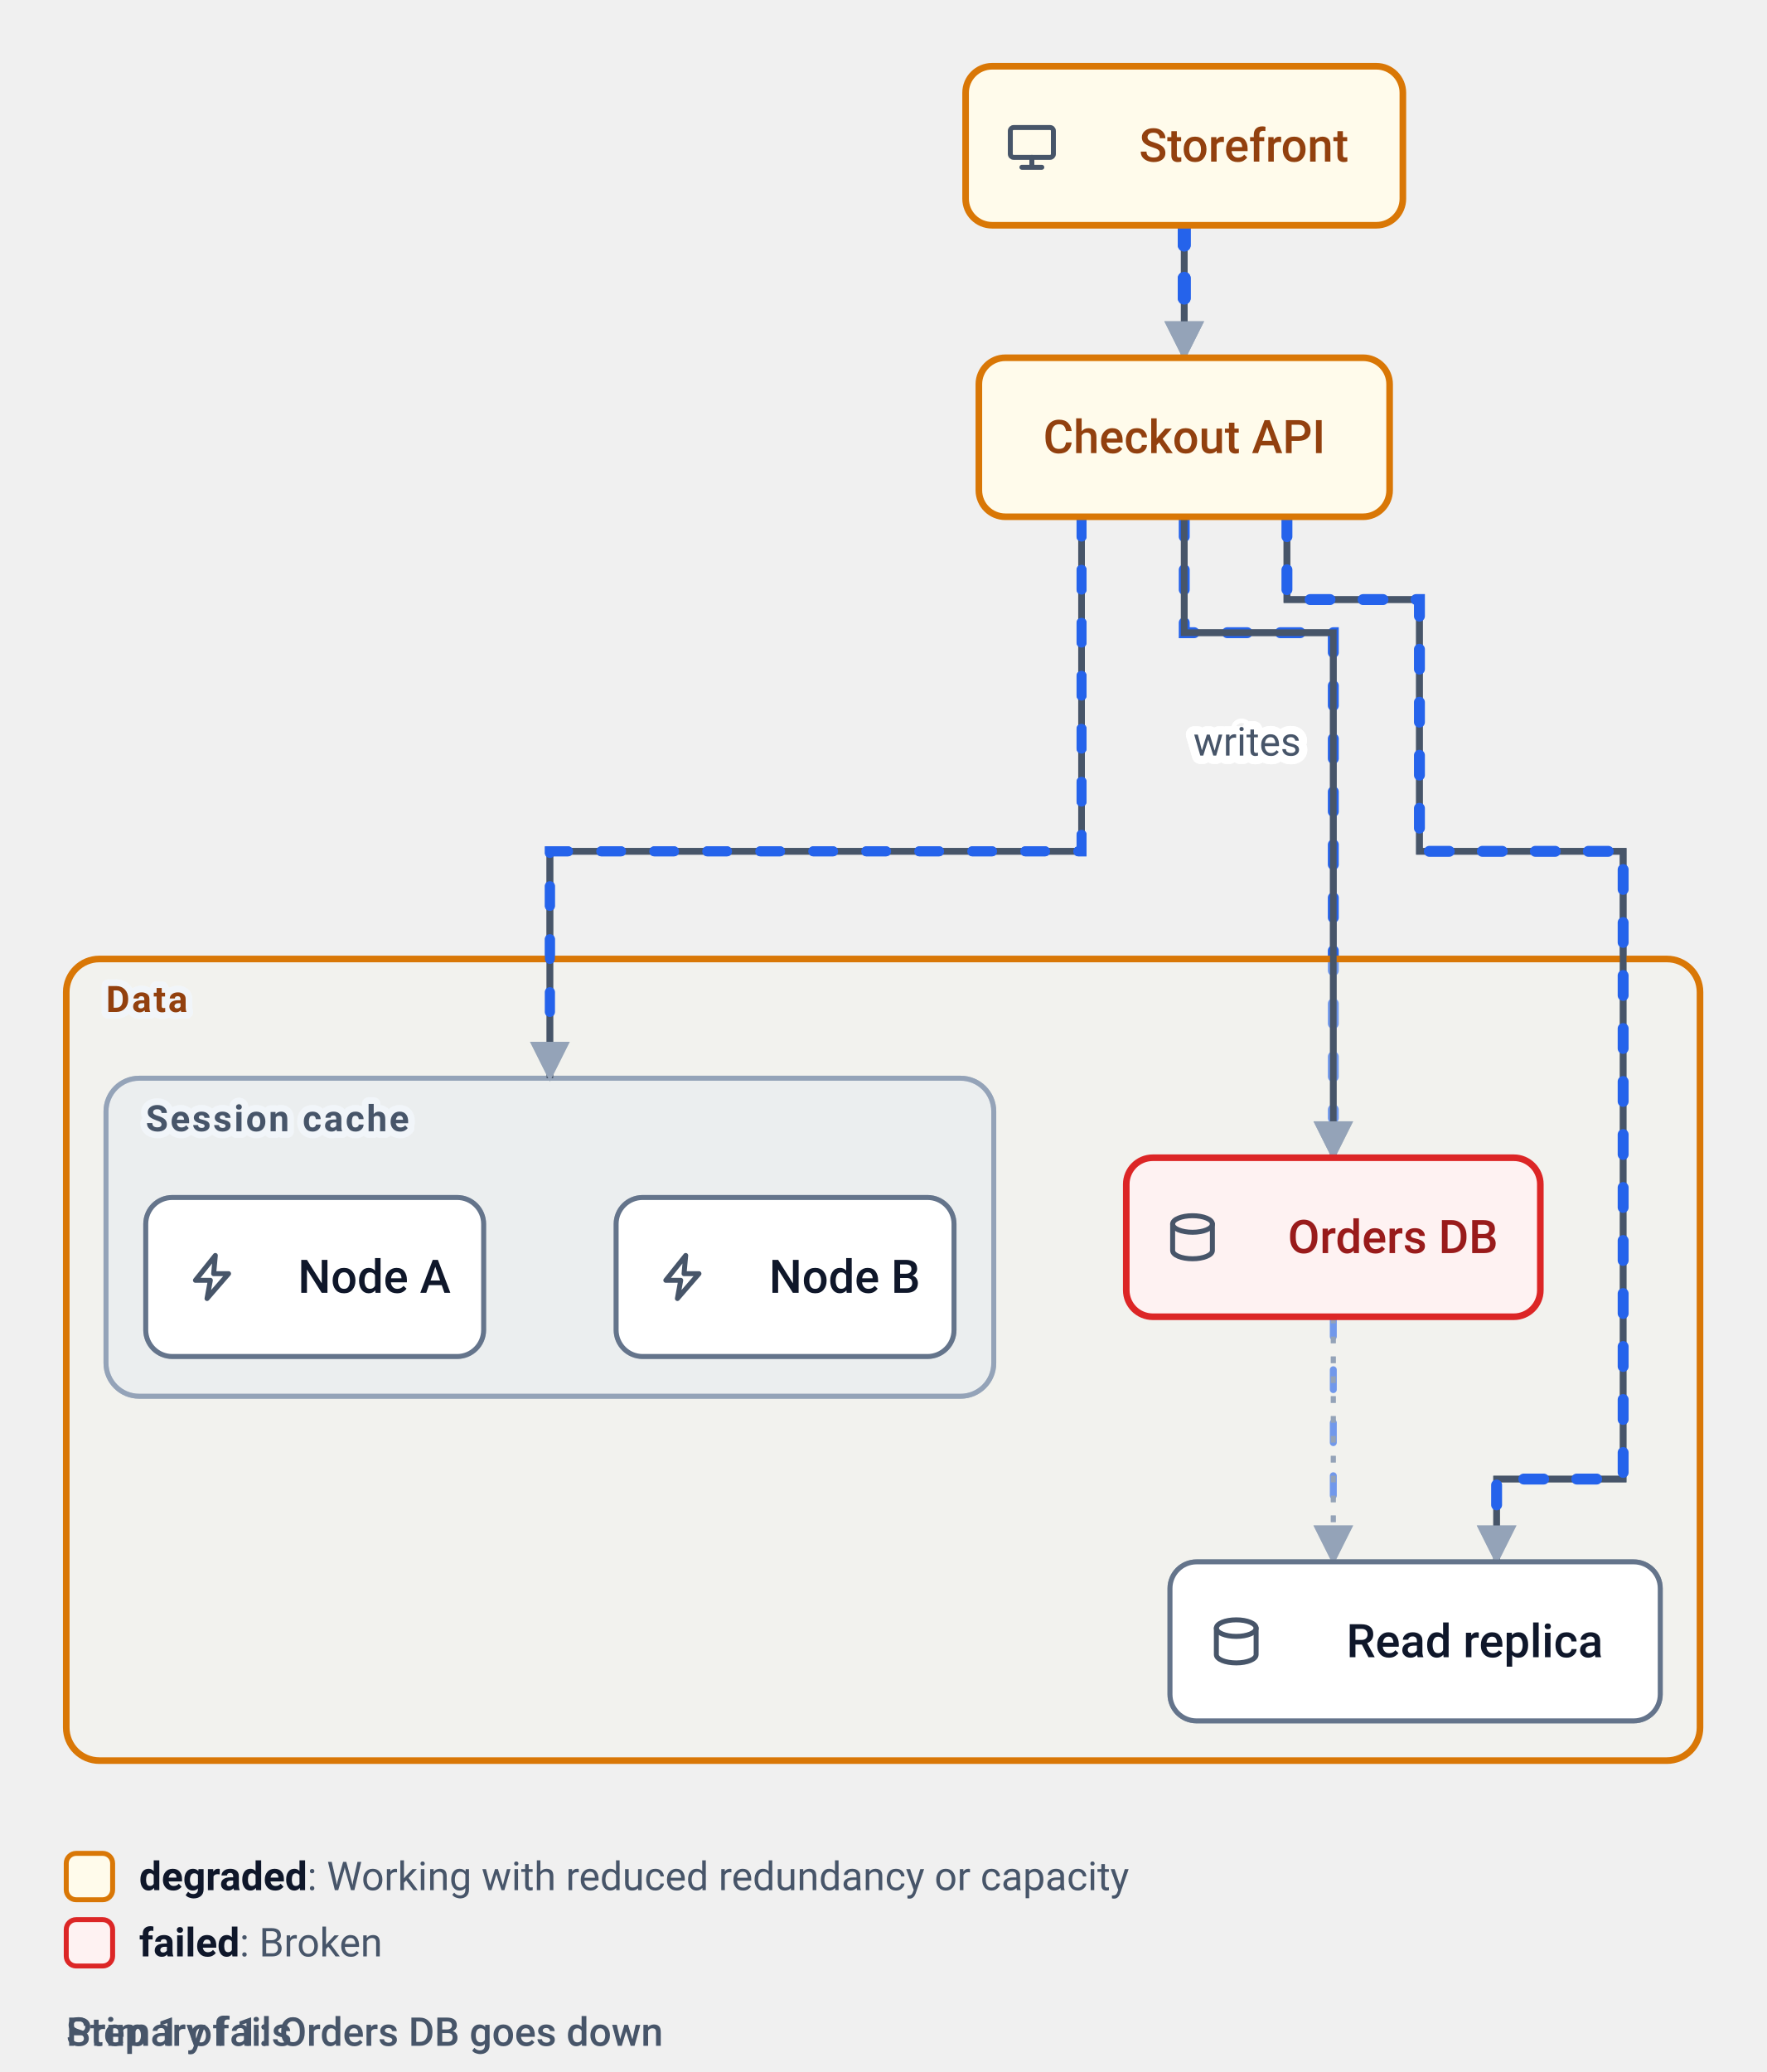
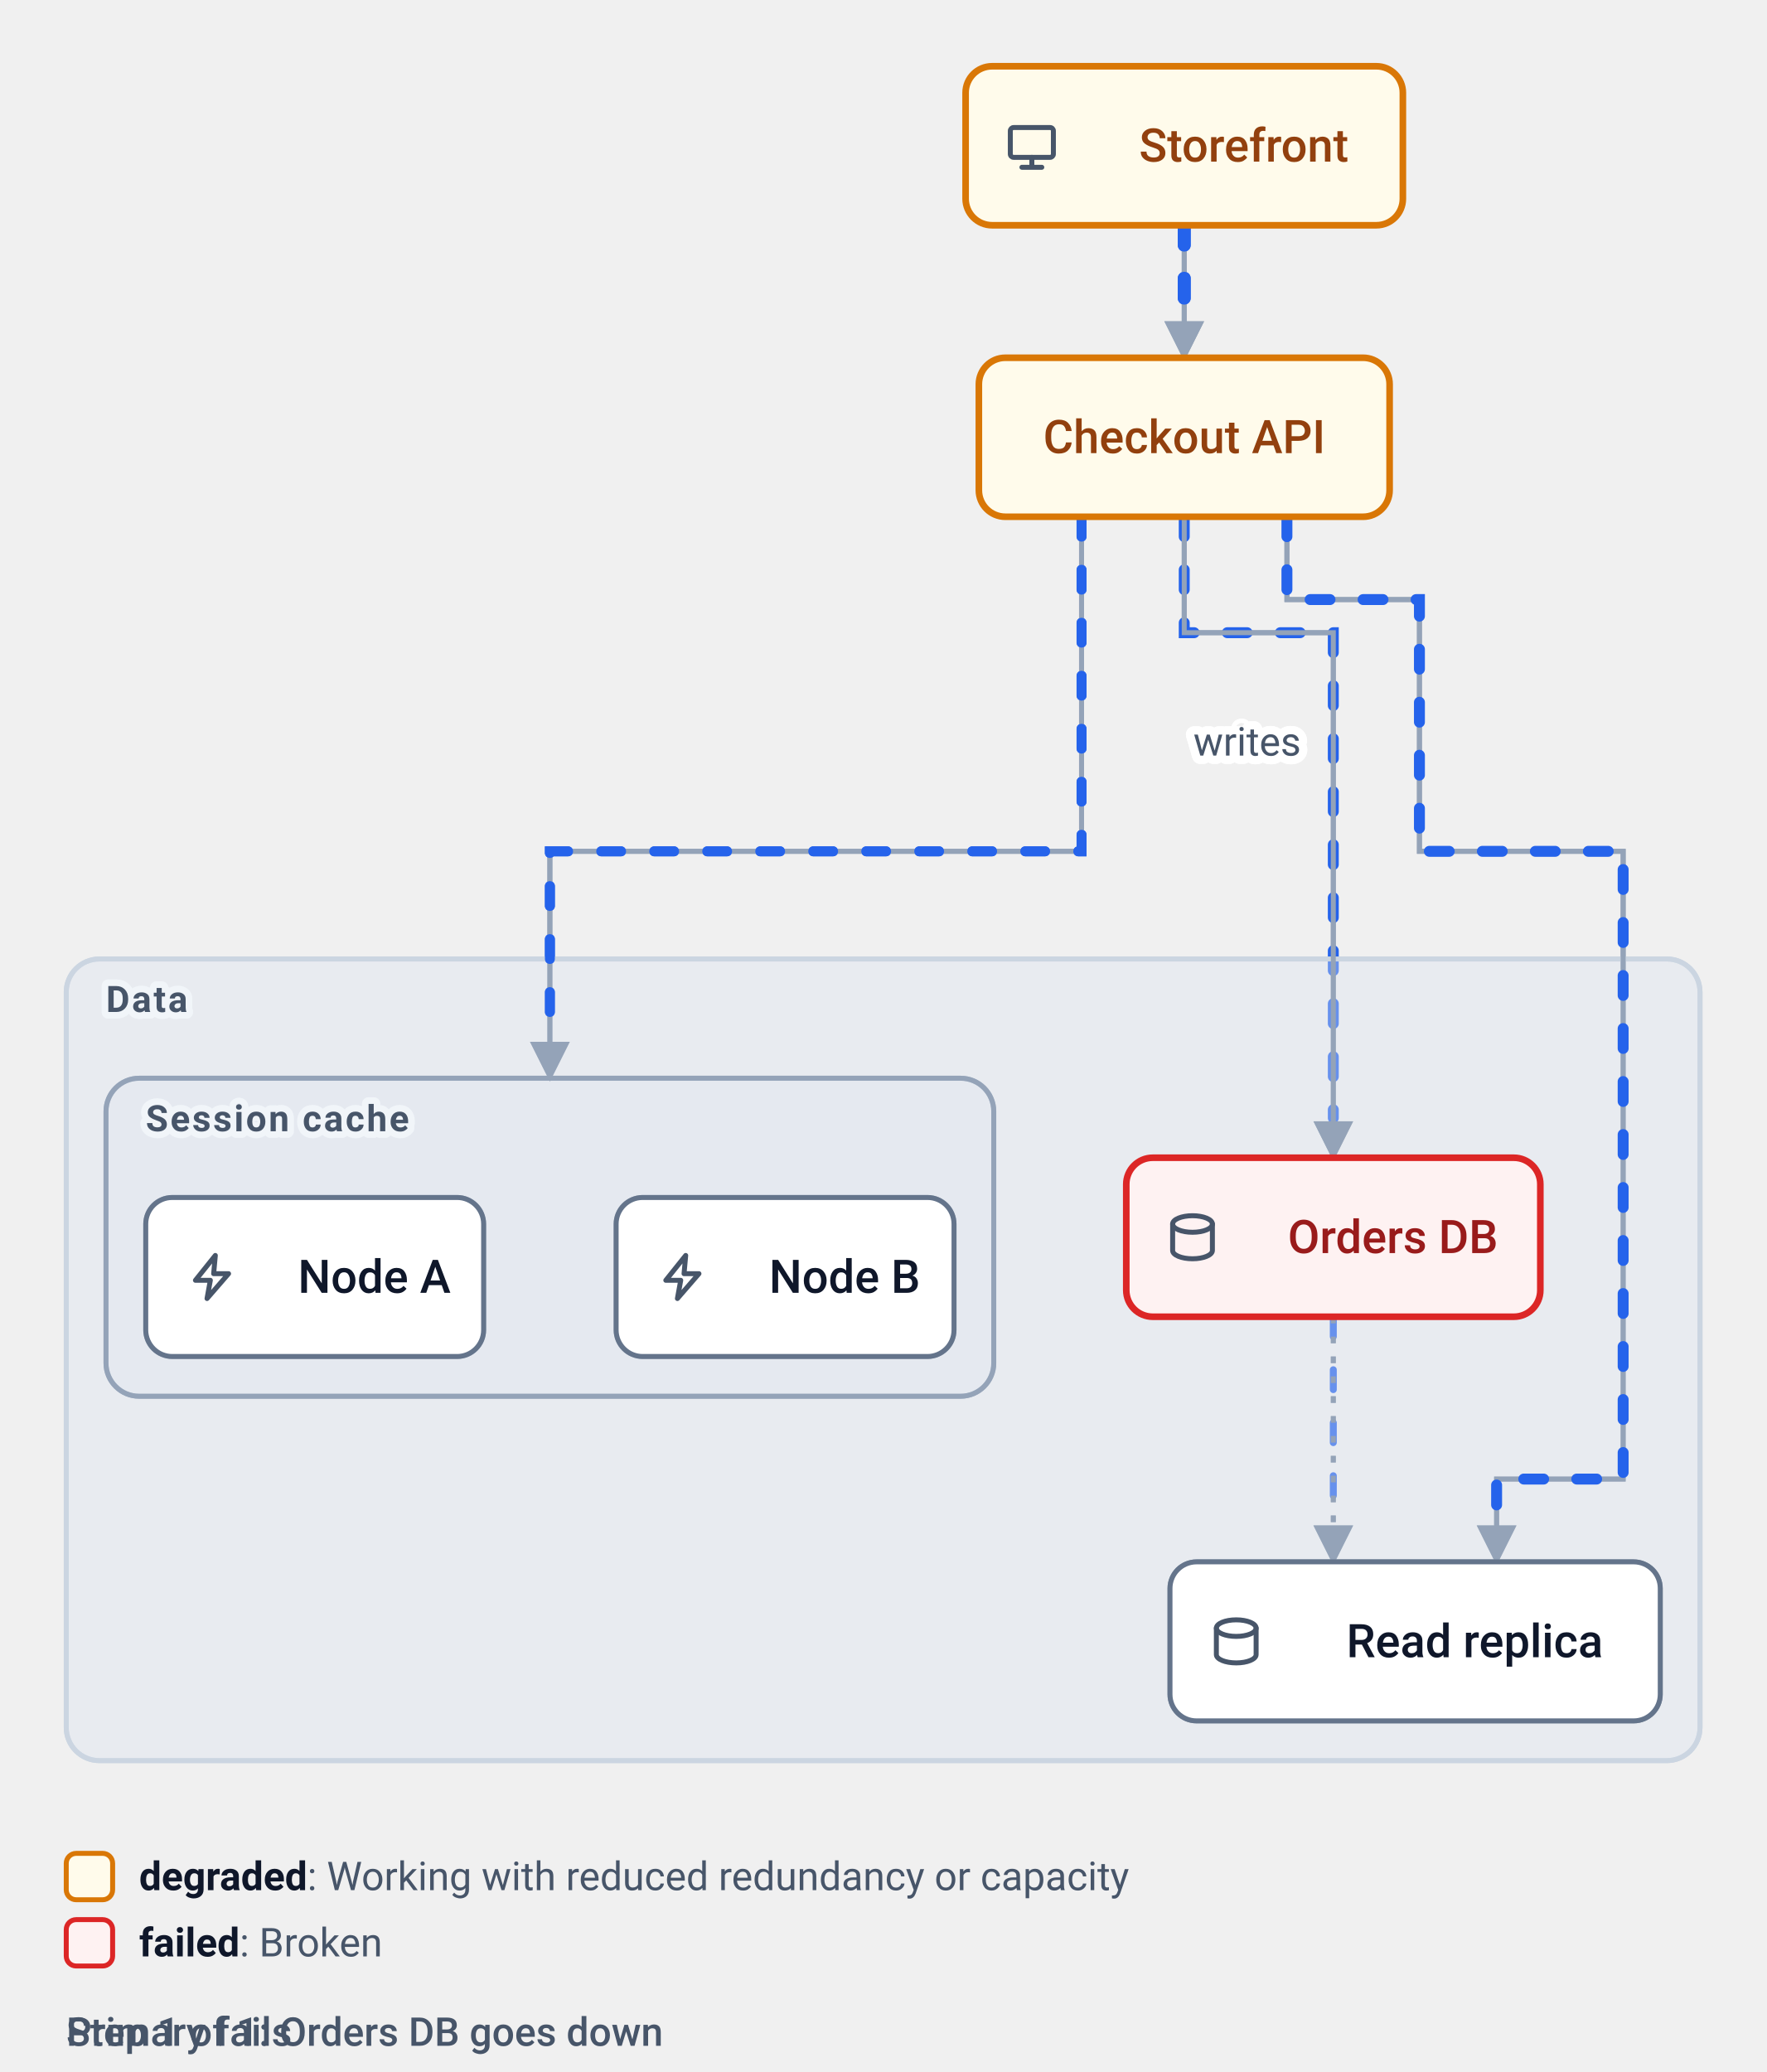
<svg xmlns="http://www.w3.org/2000/svg" viewBox="0 0 533.2 625.5" width="533.2" height="625.5" data-orrery="1">
  <style>.group-box{fill:#e2e8f0;fill-opacity:.35;stroke:#cbd5e1;stroke-width:1.5}
.group-label{font:600 11px system-ui,-apple-system,"Segoe UI",Roboto,sans-serif;fill:#475569;letter-spacing:.06em;text-transform:uppercase;paint-order:stroke;stroke:#f1f5f9;stroke-width:4px;stroke-linejoin:round}
[data-lod="detail"]{opacity:0}
.group[data-collapsed] .group-box{fill-opacity:.7}
.summary-label{font:500 16px system-ui,-apple-system,"Segoe UI",Roboto,sans-serif;fill:#0f172a;text-anchor:middle;dominant-baseline:central}
.summary-count{font:12px system-ui,-apple-system,"Segoe UI",Roboto,sans-serif;fill:#64748b;text-anchor:middle;dominant-baseline:central}
.node-box{fill:#ffffff;stroke:#64748b;stroke-width:1.5}
.node-label{font:500 14px system-ui,-apple-system,"Segoe UI",Roboto,sans-serif;fill:#0f172a;text-anchor:middle;dominant-baseline:central}
.node-tech{font:11px system-ui,-apple-system,"Segoe UI",Roboto,sans-serif;fill:#64748b;text-anchor:middle;dominant-baseline:central}
.replicas rect{fill:#ffffff;stroke:#94a3b8;stroke-width:1.5}
.badge{font:600 11px system-ui,-apple-system,"Segoe UI",Roboto,sans-serif;fill:#475569;text-anchor:end;dominant-baseline:central}
.node[data-ghost]{opacity:.5}.node[data-ghost] .node-box{stroke-dasharray:3 3}.node[data-ghost] .node-label{font-style:italic}
.glyph{fill:none;stroke:#475569;stroke-width:1.5;stroke-linejoin:round;stroke-linecap:round}
.glyph-text{font:600 13px system-ui,-apple-system,"Segoe UI",Roboto,sans-serif;fill:#475569;text-anchor:middle;dominant-baseline:central}
.edge{fill:none;stroke:#94a3b8;stroke-width:1.5}
- .edge.need{stroke:#475569;stroke-width:2}
- .edge-async{stroke-dasharray:6 5}
- .edge-replication{stroke-dasharray:2 4}
- .edge-dataflow{stroke-width:3}
.flow{fill:none;stroke:#2563eb;stroke-linecap:round;stroke-dasharray:6 10;animation:orrery-flow 1s linear infinite}
.edge-label{font:12px system-ui,-apple-system,"Segoe UI",Roboto,sans-serif;fill:#475569;text-anchor:middle;dominant-baseline:central;paint-order:stroke;stroke:#ffffff;stroke-width:5px;stroke-linejoin:round}
.legend text{font:12px system-ui,-apple-system,"Segoe UI",Roboto,sans-serif;fill:#475569;dominant-baseline:central}.legend .legend-name{font-weight:600;fill:#0f172a}
.step-note{font:500 12px system-ui,-apple-system,"Segoe UI",Roboto,sans-serif;fill:#475569;dominant-baseline:central}
@keyframes orrery-flow{to{stroke-dashoffset:-16}}
@keyframes orrery-pulse{0%{stroke-opacity:1}50%{stroke-opacity:0.4}100%{stroke-opacity:1}}
.kind-external .node-box{stroke-dasharray:5 4;fill:#f8fafc}
.gk-region .group-box{stroke-dasharray:8 6}
.gk-zone .group-box{stroke-dasharray:3 5}
.gk-cluster .group-box{stroke:#94a3b8}
.gk-boundary .group-box{stroke:#dc2626;fill-opacity:0;stroke-dasharray:8 6}
+ .edge-async{stroke-dasharray:6 5}
+ .edge-replication{stroke-dasharray:2 4}
+ .edge-dataflow{stroke-width:3}
.st-degraded .node-box{stroke:#d97706;stroke-width:2;fill:#fffbeb}
.st-degraded .group-box{stroke:#d97706;stroke-width:2;fill:#fffbeb}
.st-degraded .node-label{fill:#92400e}
.st-degraded .group-label{fill:#92400e}
.st-failed .node-box{stroke:#dc2626;stroke-width:2;fill:#fef2f2;animation:orrery-pulse 1.2s linear infinite}
.st-failed .group-box{stroke:#dc2626;stroke-width:2;fill:#fef2f2;animation:orrery-pulse 1.2s linear infinite}
.st-failed .node-label{fill:#991b1b}
.st-failed .group-label{fill:#991b1b}
.st-off .node-box{stroke-dasharray:4 4}
.st-off .group-box{stroke-dasharray:4 4}
.st-off{opacity:0.45}
@keyframes orrery-play-default-0{0%{visibility:visible}50%{visibility:hidden}100%{visibility:hidden}}
@keyframes orrery-play-default-1{0%{visibility:hidden}50%{visibility:visible}100%{visibility:hidden}100%{visibility:hidden}}</style>
  <defs>
    <marker id="arrow" viewBox="0 0 12 12" refX="11" refY="6" markerWidth="12" markerHeight="12" markerUnits="userSpaceOnUse" orient="auto">
      <path d="M0 0L12 6L0 12z" fill="#94a3b8" />
    </marker>
    <marker id="arrow-start" viewBox="0 0 12 12" refX="1" refY="6" markerWidth="12" markerHeight="12" markerUnits="userSpaceOnUse" orient="auto">
      <path d="M12 0L0 6L12 12z" fill="#94a3b8" />
    </marker>
  </defs>
  <g class="scene">
-     <g class="view" data-view="default" data-title="Checkout: what needs what" data-size="533.2 625.5">
+     <g class="view" data-view="default" data-title="Checkout: what happens" data-size="533.2 625.5">
      <g class="step" data-step="0" style="animation:orrery-play-default-0 6s step-end infinite">
        <g class="groups">
          <g class="group gk-tier st-on" data-group="data" data-bbox="20 289.5 493.2 242" data-state="on">
            <rect class="group-box" x="20" y="289.5" width="493.2" height="242" rx="10" />
            <text class="group-label" x="32" y="305.5">Data</text>
          </g>
          <g class="group gk-cluster st-on" data-group="sessions" data-bbox="32 325.5 268 96" data-state="on">
            <rect class="group-box" x="32" y="325.5" width="268" height="96" rx="10" />
            <text class="group-label" x="44" y="341.5">Session cache</text>
          </g>
        </g>
        <g class="edges">
-           <path class="edge edge-sync need" data-edge="web-&gt;api" data-kind="sync" d="M357.5 68 L357.5 108" marker-end="url(#arrow)" />
+           <path class="edge edge-sync" data-edge="web-&gt;api" data-kind="sync" d="M357.5 68 L357.5 108" marker-end="url(#arrow)" />
          <path class="flow" data-flow="web-&gt;api" data-load="0.8" d="M357.5 68 L357.5 96" style="stroke-width:3.9;animation-duration:1s" />
-           <path class="edge edge-sync need" data-edge="api-&gt;db" data-kind="sync" d="M357.5 156 L357.5 191 L402.5 191 L402.5 349.5" marker-end="url(#arrow)" />
+           <path class="edge edge-sync" data-edge="api-&gt;db" data-kind="sync" d="M357.5 156 L357.5 191 L402.5 191 L402.5 349.5" marker-end="url(#arrow)" />
          <path class="flow" data-flow="api-&gt;db" data-load="0.6" d="M357.5 156 L357.5 191 L402.5 191 L402.5 337.5" style="stroke-width:3.3;animation-duration:1.5s" />
          <text class="edge-label" x="376.5" y="224">writes</text>
-           <path class="edge edge-sync need" data-edge="failover" data-kind="sync" d="M388.5 156 L388.5 181 L428.5 181 L428.5 257 L490 257 L490 446.5 L451.8 446.5 L451.8 471.5" marker-end="url(#arrow)" />
+           <path class="edge edge-sync" data-edge="failover" data-kind="sync" d="M388.5 156 L388.5 181 L428.5 181 L428.5 257 L490 257 L490 446.5 L451.8 446.5 L451.8 471.5" marker-end="url(#arrow)" />
          <path class="flow" data-flow="failover" data-load="0" d="M388.5 156 L388.5 181 L428.5 181 L428.5 257 L490 257 L490 446.5 L451.8 446.5 L451.8 459.5" style="stroke-width:1.5;animation:none;opacity:0" />
          <path class="edge edge-replication" data-edge="db-&gt;replica" data-kind="replication" d="M402.5 397.5 L402.5 471.5" marker-end="url(#arrow)" />
          <path class="flow" data-flow="db-&gt;replica" data-load="0.2" d="M402.5 397.5 L402.5 459.5" style="stroke-width:2.1;animation-duration:2.5s" />
-           <path class="edge edge-sync need" data-edge="api-&gt;sessions" data-kind="sync" d="M326.5 156 L326.5 257 L166 257 L166 325.5" marker-end="url(#arrow)" />
+           <path class="edge edge-sync" data-edge="api-&gt;sessions" data-kind="sync" d="M326.5 156 L326.5 257 L166 257 L166 325.5" marker-end="url(#arrow)" />
          <path class="flow" data-flow="api-&gt;sessions" data-load="0.5" d="M326.5 156 L326.5 257 L166 257 L166 313.5" style="stroke-width:3;animation-duration:1.8s" />
        </g>
        <g class="nodes">
          <g class="node kind-client st-on" data-node="web" data-kind="client" data-state="on" data-bbox="291.5 20 132 48" transform="translate(291.5 20)">
            <rect class="node-box" width="132" height="48" rx="8" />
            <g class="glyph" transform="translate(12 16)">
              <rect x="1.5" y="2.5" width="13" height="9" rx="1" />
              <path d="M5 14.5h6M8 11.5v3" />
            </g>
            <text class="node-label" x="84" y="24">Storefront</text>
          </g>
          <g class="node kind-service st-on" data-node="api" data-kind="service" data-state="on" data-bbox="295.5 108 124 48" transform="translate(295.5 108)">
            <rect class="node-box" width="124" height="48" rx="8" />
            <text class="node-label" x="62" y="24">Checkout API</text>
          </g>
          <g class="node kind-database st-on" data-node="db" data-kind="database" data-state="on" data-bbox="340 349.5 125 48" transform="translate(340 349.5)">
            <rect class="node-box" width="125" height="48" rx="8" />
            <g class="glyph" transform="translate(12 16)">
              <ellipse cx="8" cy="4" rx="6" ry="2.5" />
              <path d="M2 4v8c0 1.4 2.7 2.5 6 2.5s6-1.1 6-2.5V4" />
            </g>
            <text class="node-label" x="80.5" y="24">Orders DB</text>
          </g>
          <g class="node kind-database st-on" data-node="replica" data-kind="database" data-state="on" data-bbox="353.2 471.5 148 48" transform="translate(353.2 471.5)">
            <rect class="node-box" width="148" height="48" rx="8" />
            <g class="glyph" transform="translate(12 16)">
              <ellipse cx="8" cy="4" rx="6" ry="2.5" />
              <path d="M2 4v8c0 1.4 2.7 2.5 6 2.5s6-1.1 6-2.5V4" />
            </g>
            <text class="node-label" x="92" y="24">Read replica</text>
          </g>
          <g class="node kind-cache st-on" data-node="cache-a" data-kind="cache" data-state="on" data-bbox="44 361.5 102 48" transform="translate(44 361.5)">
            <rect class="node-box" width="102" height="48" rx="8" />
            <g class="glyph" transform="translate(12 16)">
              <path d="M9 1.5L3 9h4.5l-1 5.5L13 7H8.5z" />
            </g>
            <text class="node-label" x="69" y="24">Node A</text>
          </g>
          <g class="node kind-cache st-on" data-node="cache-b" data-kind="cache" data-state="on" data-bbox="186 361.5 102 48" transform="translate(186 361.5)">
            <rect class="node-box" width="102" height="48" rx="8" />
            <g class="glyph" transform="translate(12 16)">
              <path d="M9 1.5L3 9h4.5l-1 5.5L13 7H8.5z" />
            </g>
            <text class="node-label" x="69" y="24">Node B</text>
          </g>
        </g>
        <text class="step-note" x="20" y="613.5">Primary fails</text>
      </g>
      <g class="step" data-step="1" style="animation:orrery-play-default-1 6s step-end infinite">
        <g class="groups">
-           <g class="group gk-tier st-degraded" data-group="data" data-bbox="20 289.5 493.2 242" data-state="degraded">
+           <g class="group gk-tier st-on" data-group="data" data-bbox="20 289.5 493.2 242" data-state="on">
            <rect class="group-box" x="20" y="289.5" width="493.2" height="242" rx="10" />
            <text class="group-label" x="32" y="305.5">Data</text>
          </g>
          <g class="group gk-cluster st-on" data-group="sessions" data-bbox="32 325.5 268 96" data-state="on">
            <rect class="group-box" x="32" y="325.5" width="268" height="96" rx="10" />
            <text class="group-label" x="44" y="341.5">Session cache</text>
          </g>
        </g>
        <g class="edges">
-           <path class="edge edge-sync need" data-edge="web-&gt;api" data-kind="sync" d="M357.5 68 L357.5 108" marker-end="url(#arrow)" />
+           <path class="edge edge-sync" data-edge="web-&gt;api" data-kind="sync" d="M357.5 68 L357.5 108" marker-end="url(#arrow)" />
          <path class="flow" data-flow="web-&gt;api" data-load="0.8" d="M357.5 68 L357.5 96" style="stroke-width:3.9;animation-duration:1s" />
-           <path class="edge edge-sync need" data-edge="api-&gt;db" data-kind="sync" d="M357.5 156 L357.5 191 L402.5 191 L402.5 349.5" marker-end="url(#arrow)" />
+           <path class="edge edge-sync" data-edge="api-&gt;db" data-kind="sync" d="M357.5 156 L357.5 191 L402.5 191 L402.5 349.5" marker-end="url(#arrow)" />
          <path class="flow" data-flow="api-&gt;db" data-load="0" d="M357.5 156 L357.5 191 L402.5 191 L402.5 337.5" style="stroke-width:1.5;animation:none;opacity:0" />
          <text class="edge-label" x="376.5" y="224">writes</text>
-           <path class="edge edge-sync need" data-edge="failover" data-kind="sync" d="M388.5 156 L388.5 181 L428.5 181 L428.5 257 L490 257 L490 446.5 L451.8 446.5 L451.8 471.5" marker-end="url(#arrow)" />
+           <path class="edge edge-sync" data-edge="failover" data-kind="sync" d="M388.5 156 L388.5 181 L428.5 181 L428.5 257 L490 257 L490 446.5 L451.8 446.5 L451.8 471.5" marker-end="url(#arrow)" />
          <path class="flow" data-flow="failover" data-load="0.6" d="M388.5 156 L388.5 181 L428.5 181 L428.5 257 L490 257 L490 446.5 L451.8 446.5 L451.8 459.5" style="stroke-width:3.3;animation-duration:1.5s" />
          <path class="edge edge-replication" data-edge="db-&gt;replica" data-kind="replication" d="M402.5 397.5 L402.5 471.5" marker-end="url(#arrow)" />
          <path class="flow" data-flow="db-&gt;replica" data-load="0" d="M402.5 397.5 L402.5 459.5" style="stroke-width:1.5;animation:none;opacity:0" />
-           <path class="edge edge-sync need" data-edge="api-&gt;sessions" data-kind="sync" d="M326.5 156 L326.5 257 L166 257 L166 325.5" marker-end="url(#arrow)" />
+           <path class="edge edge-sync" data-edge="api-&gt;sessions" data-kind="sync" d="M326.5 156 L326.5 257 L166 257 L166 325.5" marker-end="url(#arrow)" />
          <path class="flow" data-flow="api-&gt;sessions" data-load="0.5" d="M326.5 156 L326.5 257 L166 257 L166 313.5" style="stroke-width:3;animation-duration:1.8s" />
        </g>
        <g class="nodes">
          <g class="node kind-client st-degraded" data-node="web" data-kind="client" data-state="degraded" data-bbox="291.5 20 132 48" transform="translate(291.5 20)">
            <rect class="node-box" width="132" height="48" rx="8" />
            <g class="glyph" transform="translate(12 16)">
              <rect x="1.5" y="2.5" width="13" height="9" rx="1" />
              <path d="M5 14.5h6M8 11.5v3" />
            </g>
            <text class="node-label" x="84" y="24">Storefront</text>
          </g>
          <g class="node kind-service st-degraded" data-node="api" data-kind="service" data-state="degraded" data-bbox="295.5 108 124 48" transform="translate(295.5 108)">
            <rect class="node-box" width="124" height="48" rx="8" />
            <text class="node-label" x="62" y="24">Checkout API</text>
          </g>
          <g class="node kind-database st-failed" data-node="db" data-kind="database" data-state="failed" data-pulse="1" data-bbox="340 349.5 125 48" transform="translate(340 349.5)">
            <rect class="node-box" width="125" height="48" rx="8" />
            <g class="glyph" transform="translate(12 16)">
              <ellipse cx="8" cy="4" rx="6" ry="2.5" />
              <path d="M2 4v8c0 1.4 2.7 2.5 6 2.5s6-1.1 6-2.5V4" />
            </g>
            <text class="node-label" x="80.5" y="24">Orders DB</text>
          </g>
          <g class="node kind-database st-on" data-node="replica" data-kind="database" data-state="on" data-bbox="353.2 471.5 148 48" transform="translate(353.2 471.5)">
            <rect class="node-box" width="148" height="48" rx="8" />
            <g class="glyph" transform="translate(12 16)">
              <ellipse cx="8" cy="4" rx="6" ry="2.5" />
              <path d="M2 4v8c0 1.4 2.7 2.5 6 2.5s6-1.1 6-2.5V4" />
            </g>
            <text class="node-label" x="92" y="24">Read replica</text>
          </g>
          <g class="node kind-cache st-on" data-node="cache-a" data-kind="cache" data-state="on" data-bbox="44 361.5 102 48" transform="translate(44 361.5)">
            <rect class="node-box" width="102" height="48" rx="8" />
            <g class="glyph" transform="translate(12 16)">
              <path d="M9 1.5L3 9h4.5l-1 5.5L13 7H8.5z" />
            </g>
            <text class="node-label" x="69" y="24">Node A</text>
          </g>
          <g class="node kind-cache st-on" data-node="cache-b" data-kind="cache" data-state="on" data-bbox="186 361.5 102 48" transform="translate(186 361.5)">
            <rect class="node-box" width="102" height="48" rx="8" />
            <g class="glyph" transform="translate(12 16)">
              <path d="M9 1.5L3 9h4.5l-1 5.5L13 7H8.5z" />
            </g>
            <text class="node-label" x="69" y="24">Node B</text>
          </g>
        </g>
        <g class="legend" transform="translate(20 559.5)">
          <g transform="translate(0 0)">
            <rect width="14" height="14" rx="3" style="fill:#fffbeb;stroke:#d97706;stroke-width:1.5" />
            <text x="22" y="7">
              <tspan class="legend-name">degraded</tspan>: Working with reduced redundancy or capacity</text>
          </g>
          <g transform="translate(0 20)">
            <rect width="14" height="14" rx="3" style="fill:#fef2f2;stroke:#dc2626;stroke-width:1.5" />
            <text x="22" y="7">
              <tspan class="legend-name">failed</tspan>: Broken</text>
          </g>
        </g>
        <text class="step-note" x="20" y="613.5">Step 1 of 1: Orders DB goes down</text>
      </g>
    </g>
  </g>
</svg>
